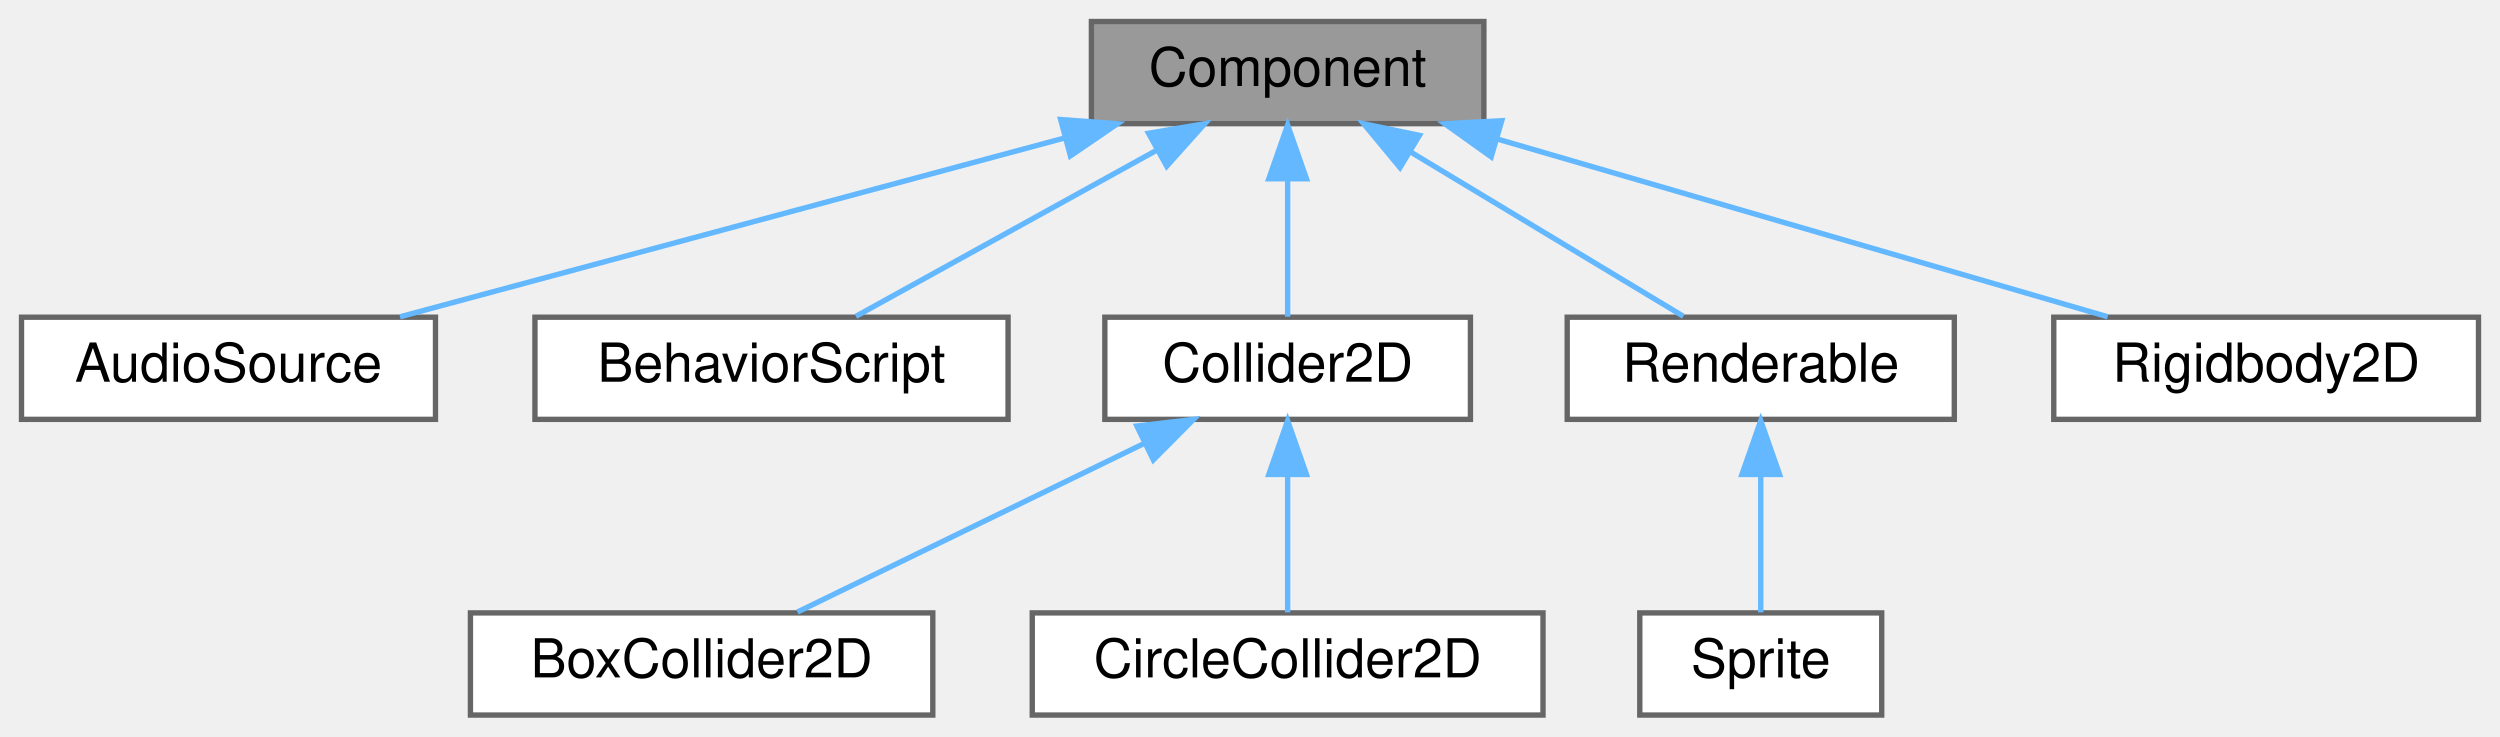
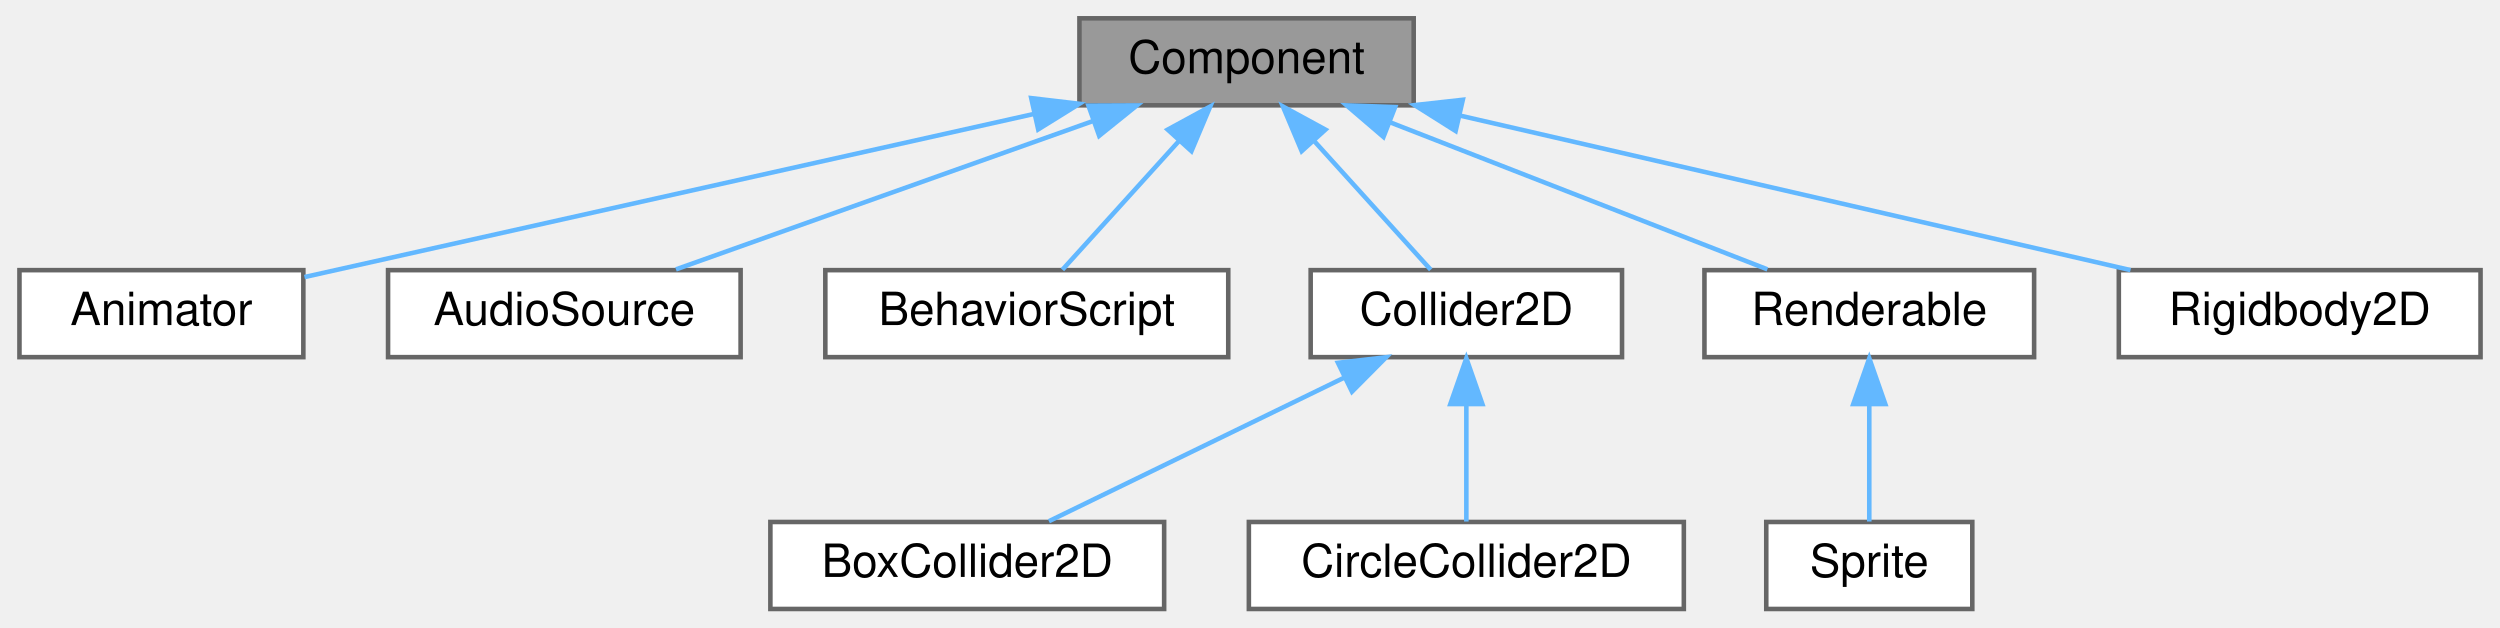
- <svg xmlns="http://www.w3.org/2000/svg" xmlns:xlink="http://www.w3.org/1999/xlink" width="465pt" height="137pt" viewBox="0.00 0.00 465.00 137.00">
+ <svg xmlns="http://www.w3.org/2000/svg" xmlns:xlink="http://www.w3.org/1999/xlink" width="546pt" height="137pt" viewBox="0.00 0.00 545.50 137.00">
  <g id="graph0" class="graph" transform="scale(1 1) rotate(0) translate(4 133)">
    <g id="Node000001" class="node">
      <g id="a_Node000001">
        <a xlink:title=" ">
-           <polygon fill="#999999" stroke="#666666" points="272,-129 199,-129 199,-110 272,-110 272,-129" />
-           <text text-anchor="middle" x="235.5" y="-117" font-family="Helvetica,sans-Serif" font-size="10.00">Component</text>
+           <polygon fill="#999999" stroke="#666666" points="304.5,-129 231.5,-129 231.5,-110 304.5,-110 304.5,-129" />
+           <text text-anchor="middle" x="268" y="-117" font-family="Helvetica,sans-Serif" font-size="10.00">Component</text>
        </a>
      </g>
    </g>
    <g id="Node000002" class="node">
      <g id="a_Node000002">
-         <a xlink:href="class_audio_source.html" target="_top" xlink:title="Component that plays audio using the AudioService.">
-           <polygon fill="white" stroke="#666666" points="77,-74 0,-74 0,-55 77,-55 77,-74" />
-           <text text-anchor="middle" x="38.5" y="-62" font-family="Helvetica,sans-Serif" font-size="10.00">AudioSource</text>
+         <a xlink:href="class_animator.html" target="_top" xlink:title=" ">
+           <polygon fill="white" stroke="#666666" points="62,-74 0,-74 0,-55 62,-55 62,-74" />
+           <text text-anchor="middle" x="31" y="-62" font-family="Helvetica,sans-Serif" font-size="10.00">Animator</text>
        </a>
      </g>
    </g>
    <g id="edge1_Node000001_Node000002" class="edge">
      <g id="a_edge1_Node000001_Node000002">
        <a xlink:title=" ">
-           <path fill="none" stroke="#63b8ff" d="M193.91,-107.31C157.05,-97.39 104,-83.12 70.4,-74.08" />
-           <polygon fill="#63b8ff" stroke="#63b8ff" points="193.28,-110.77 203.85,-109.98 195.1,-104.01 193.28,-110.77" />
+           <path fill="none" stroke="#63b8ff" d="M221.54,-108.11C174.47,-97.58 102.96,-81.59 62.25,-72.49" />
+           <polygon fill="#63b8ff" stroke="#63b8ff" points="220.97,-111.57 231.49,-110.33 222.49,-104.74 220.97,-111.57" />
        </a>
      </g>
    </g>
    <g id="Node000003" class="node">
      <g id="a_Node000003">
-         <a xlink:href="class_behavior_script.html" target="_top" xlink:title="A Component that wraps a Behavior, allowing it to be attached to GameObjects.">
-           <polygon fill="white" stroke="#666666" points="183.5,-74 95.5,-74 95.5,-55 183.5,-55 183.5,-74" />
-           <text text-anchor="middle" x="139.5" y="-62" font-family="Helvetica,sans-Serif" font-size="10.00">BehaviorScript</text>
+         <a xlink:href="class_audio_source.html" target="_top" xlink:title="Component that plays audio using the AudioService.">
+           <polygon fill="white" stroke="#666666" points="157.5,-74 80.5,-74 80.5,-55 157.5,-55 157.5,-74" />
+           <text text-anchor="middle" x="119" y="-62" font-family="Helvetica,sans-Serif" font-size="10.00">AudioSource</text>
        </a>
      </g>
    </g>
    <g id="edge2_Node000001_Node000003" class="edge">
      <g id="a_edge2_Node000001_Node000003">
        <a xlink:title=" ">
-           <path fill="none" stroke="#63b8ff" d="M210.98,-104.97C193.44,-95.28 170.33,-82.52 155.2,-74.17" />
-           <polygon fill="#63b8ff" stroke="#63b8ff" points="209.63,-108.22 220.08,-109.98 213.01,-102.09 209.63,-108.22" />
+           <path fill="none" stroke="#63b8ff" d="M234.41,-106.55C206.74,-96.71 168.16,-82.98 143.38,-74.17" />
+           <polygon fill="#63b8ff" stroke="#63b8ff" points="233.47,-109.93 244.06,-109.98 235.81,-103.34 233.47,-109.93" />
        </a>
      </g>
    </g>
    <g id="Node000004" class="node">
      <g id="a_Node000004">
-         <a xlink:href="class_collider2_d.html" target="_top" xlink:title="A 2D collider base that defines the shape and physical properties of a GameObject for collision detec...">
-           <polygon fill="white" stroke="#666666" points="269.5,-74 201.5,-74 201.5,-55 269.5,-55 269.5,-74" />
-           <text text-anchor="middle" x="235.5" y="-62" font-family="Helvetica,sans-Serif" font-size="10.00">Collider2D</text>
+         <a xlink:href="class_behavior_script.html" target="_top" xlink:title="A Component that wraps a Behavior, allowing it to be attached to GameObjects.">
+           <polygon fill="white" stroke="#666666" points="264,-74 176,-74 176,-55 264,-55 264,-74" />
+           <text text-anchor="middle" x="220" y="-62" font-family="Helvetica,sans-Serif" font-size="10.00">BehaviorScript</text>
        </a>
      </g>
    </g>
    <g id="edge3_Node000001_Node000004" class="edge">
      <g id="a_edge3_Node000001_Node000004">
        <a xlink:title=" ">
-           <path fill="none" stroke="#63b8ff" d="M235.5,-99.66C235.5,-90.93 235.5,-80.99 235.5,-74.09" />
-           <polygon fill="#63b8ff" stroke="#63b8ff" points="232,-99.75 235.5,-109.75 239,-99.75 232,-99.75" />
+           <path fill="none" stroke="#63b8ff" d="M253.27,-102.24C244.86,-92.95 234.65,-81.68 227.78,-74.09" />
+           <polygon fill="#63b8ff" stroke="#63b8ff" points="250.77,-104.69 260.07,-109.75 255.96,-99.99 250.77,-104.69" />
+         </a>
+       </g>
+     </g>
+     <g id="Node000005" class="node">
+       <g id="a_Node000005">
+         <a xlink:href="class_collider2_d.html" target="_top" xlink:title="A 2D collider base that defines the shape and physical properties of a GameObject for collision detec...">
+           <polygon fill="white" stroke="#666666" points="350,-74 282,-74 282,-55 350,-55 350,-74" />
+           <text text-anchor="middle" x="316" y="-62" font-family="Helvetica,sans-Serif" font-size="10.00">Collider2D</text>
+         </a>
+       </g>
+     </g>
+     <g id="edge4_Node000001_Node000005" class="edge">
+       <g id="a_edge4_Node000001_Node000005">
+         <a xlink:title=" ">
+           <path fill="none" stroke="#63b8ff" d="M282.73,-102.24C291.14,-92.95 301.35,-81.68 308.22,-74.09" />
+           <polygon fill="#63b8ff" stroke="#63b8ff" points="280.04,-99.99 275.93,-109.75 285.23,-104.69 280.04,-99.99" />
+         </a>
+       </g>
+     </g>
+     <g id="Node000008" class="node">
+       <g id="a_Node000008">
+         <a xlink:href="class_renderable.html" target="_top" xlink:title="Base class for renderable components in the engine.">
+           <polygon fill="white" stroke="#666666" points="440,-74 368,-74 368,-55 440,-55 440,-74" />
+           <text text-anchor="middle" x="404" y="-62" font-family="Helvetica,sans-Serif" font-size="10.00">Renderable</text>
+         </a>
+       </g>
+     </g>
+     <g id="edge7_Node000001_Node000008" class="edge">
+       <g id="a_edge7_Node000001_Node000008">
+         <a xlink:title=" ">
+           <path fill="none" stroke="#63b8ff" d="M299.33,-106.29C324.54,-96.47 359.33,-82.91 381.75,-74.17" />
+           <polygon fill="#63b8ff" stroke="#63b8ff" points="297.9,-103.09 289.85,-109.98 300.44,-109.61 297.9,-103.09" />
+         </a>
+       </g>
+     </g>
+     <g id="Node000010" class="node">
+       <g id="a_Node000010">
+         <a xlink:href="class_rigidbody2_d.html" target="_top" xlink:title="A 2D rigidbody component that adds physics properties to a GameObject.">
+           <polygon fill="white" stroke="#666666" points="537.5,-74 458.5,-74 458.5,-55 537.5,-55 537.5,-74" />
+           <text text-anchor="middle" x="498" y="-62" font-family="Helvetica,sans-Serif" font-size="10.00">Rigidbody2D</text>
+         </a>
+       </g>
+     </g>
+     <g id="edge9_Node000001_Node000010" class="edge">
+       <g id="a_edge9_Node000001_Node000010">
+         <a xlink:title=" ">
+           <path fill="none" stroke="#63b8ff" d="M314.68,-107.74C357.88,-97.79 421.27,-83.18 461.05,-74.01" />
+           <polygon fill="#63b8ff" stroke="#63b8ff" points="313.66,-104.39 304.7,-110.04 315.23,-111.21 313.66,-104.39" />
+         </a>
+       </g>
+     </g>
+     <g id="Node000006" class="node">
+       <g id="a_Node000006">
+         <a xlink:href="class_box_collider2_d.html" target="_top" xlink:title="A 2D box collider component that defines a rectangular collision shape for a GameObject.">
+           <polygon fill="white" stroke="#666666" points="250,-19 164,-19 164,0 250,0 250,-19" />
+           <text text-anchor="middle" x="207" y="-7" font-family="Helvetica,sans-Serif" font-size="10.00">BoxCollider2D</text>
+         </a>
+       </g>
+     </g>
+     <g id="edge5_Node000005_Node000006" class="edge">
+       <g id="a_edge5_Node000005_Node000006">
+         <a xlink:title=" ">
+           <path fill="none" stroke="#63b8ff" d="M289.27,-50.5C269.21,-40.75 242.32,-27.68 224.83,-19.17" />
+           <polygon fill="#63b8ff" stroke="#63b8ff" points="287.96,-53.76 298.49,-54.98 291.02,-47.46 287.96,-53.76" />
        </a>
      </g>
    </g>
    <g id="Node000007" class="node">
      <g id="a_Node000007">
-         <a xlink:href="class_renderable.html" target="_top" xlink:title="Base class for renderable components in the engine.">
-           <polygon fill="white" stroke="#666666" points="359.5,-74 287.5,-74 287.5,-55 359.5,-55 359.5,-74" />
-           <text text-anchor="middle" x="323.5" y="-62" font-family="Helvetica,sans-Serif" font-size="10.00">Renderable</text>
+         <a xlink:href="class_circle_collider2_d.html" target="_top" xlink:title="A 2D circle collider component that defines a circular collision shape for a GameObject.">
+           <polygon fill="white" stroke="#666666" points="363.5,-19 268.5,-19 268.5,0 363.5,0 363.5,-19" />
+           <text text-anchor="middle" x="316" y="-7" font-family="Helvetica,sans-Serif" font-size="10.00">CircleCollider2D</text>
        </a>
      </g>
    </g>
-     <g id="edge6_Node000001_Node000007" class="edge">
-       <g id="a_edge6_Node000001_Node000007">
+     <g id="edge6_Node000005_Node000007" class="edge">
+       <g id="a_edge6_Node000005_Node000007">
        <a xlink:title=" ">
-           <path fill="none" stroke="#63b8ff" d="M258.42,-104.7C274.45,-95.04 295.37,-82.44 309.1,-74.17" />
-           <polygon fill="#63b8ff" stroke="#63b8ff" points="256.4,-101.83 249.64,-109.98 260.01,-107.82 256.4,-101.83" />
+           <path fill="none" stroke="#63b8ff" d="M316,-44.66C316,-35.93 316,-25.99 316,-19.09" />
+           <polygon fill="#63b8ff" stroke="#63b8ff" points="312.5,-44.75 316,-54.75 319.5,-44.75 312.5,-44.75" />
        </a>
      </g>
    </g>
    <g id="Node000009" class="node">
      <g id="a_Node000009">
-         <a xlink:href="class_rigidbody2_d.html" target="_top" xlink:title="A 2D rigidbody component that adds physics properties to a GameObject.">
-           <polygon fill="white" stroke="#666666" points="457,-74 378,-74 378,-55 457,-55 457,-74" />
-           <text text-anchor="middle" x="417.5" y="-62" font-family="Helvetica,sans-Serif" font-size="10.00">Rigidbody2D</text>
+         <a xlink:href="class_sprite.html" target="_top" xlink:title="Component that represents a 2D sprite to be rendered. The Sprite component holds a reference to a Tex...">
+           <polygon fill="white" stroke="#666666" points="426.5,-19 381.5,-19 381.5,0 426.5,0 426.5,-19" />
+           <text text-anchor="middle" x="404" y="-7" font-family="Helvetica,sans-Serif" font-size="10.00">Sprite</text>
        </a>
      </g>
    </g>
-     <g id="edge8_Node000001_Node000009" class="edge">
-       <g id="a_edge8_Node000001_Node000009">
+     <g id="edge8_Node000008_Node000009" class="edge">
+       <g id="a_edge8_Node000008_Node000009">
        <a xlink:title=" ">
-           <path fill="none" stroke="#63b8ff" d="M274.36,-107.18C308.4,-97.27 357.12,-83.08 388.03,-74.08" />
-           <polygon fill="#63b8ff" stroke="#63b8ff" points="273.36,-103.83 264.74,-109.98 275.32,-110.55 273.36,-103.83" />
-         </a>
-       </g>
-     </g>
-     <g id="Node000005" class="node">
-       <g id="a_Node000005">
-         <a xlink:href="class_box_collider2_d.html" target="_top" xlink:title="A 2D box collider component that defines a rectangular collision shape for a GameObject.">
-           <polygon fill="white" stroke="#666666" points="169.5,-19 83.5,-19 83.5,0 169.5,0 169.5,-19" />
-           <text text-anchor="middle" x="126.5" y="-7" font-family="Helvetica,sans-Serif" font-size="10.00">BoxCollider2D</text>
-         </a>
-       </g>
-     </g>
-     <g id="edge4_Node000004_Node000005" class="edge">
-       <g id="a_edge4_Node000004_Node000005">
-         <a xlink:title=" ">
-           <path fill="none" stroke="#63b8ff" d="M208.77,-50.5C188.71,-40.75 161.82,-27.68 144.33,-19.17" />
-           <polygon fill="#63b8ff" stroke="#63b8ff" points="207.46,-53.76 217.99,-54.98 210.52,-47.46 207.46,-53.76" />
-         </a>
-       </g>
-     </g>
-     <g id="Node000006" class="node">
-       <g id="a_Node000006">
-         <a xlink:href="class_circle_collider2_d.html" target="_top" xlink:title="A 2D circle collider component that defines a circular collision shape for a GameObject.">
-           <polygon fill="white" stroke="#666666" points="283,-19 188,-19 188,0 283,0 283,-19" />
-           <text text-anchor="middle" x="235.5" y="-7" font-family="Helvetica,sans-Serif" font-size="10.00">CircleCollider2D</text>
-         </a>
-       </g>
-     </g>
-     <g id="edge5_Node000004_Node000006" class="edge">
-       <g id="a_edge5_Node000004_Node000006">
-         <a xlink:title=" ">
-           <path fill="none" stroke="#63b8ff" d="M235.5,-44.66C235.5,-35.93 235.5,-25.99 235.5,-19.09" />
-           <polygon fill="#63b8ff" stroke="#63b8ff" points="232,-44.75 235.5,-54.75 239,-44.75 232,-44.75" />
-         </a>
-       </g>
-     </g>
-     <g id="Node000008" class="node">
-       <g id="a_Node000008">
-         <a xlink:href="class_sprite.html" target="_top" xlink:title="Component that represents a 2D sprite to be rendered. The Sprite component holds a reference to a Tex...">
-           <polygon fill="white" stroke="#666666" points="346,-19 301,-19 301,0 346,0 346,-19" />
-           <text text-anchor="middle" x="323.5" y="-7" font-family="Helvetica,sans-Serif" font-size="10.00">Sprite</text>
-         </a>
-       </g>
-     </g>
-     <g id="edge7_Node000007_Node000008" class="edge">
-       <g id="a_edge7_Node000007_Node000008">
-         <a xlink:title=" ">
-           <path fill="none" stroke="#63b8ff" d="M323.5,-44.66C323.5,-35.93 323.5,-25.99 323.5,-19.09" />
-           <polygon fill="#63b8ff" stroke="#63b8ff" points="320,-44.75 323.5,-54.75 327,-44.75 320,-44.75" />
+           <path fill="none" stroke="#63b8ff" d="M404,-44.66C404,-35.93 404,-25.99 404,-19.09" />
+           <polygon fill="#63b8ff" stroke="#63b8ff" points="400.5,-44.75 404,-54.75 407.5,-44.75 400.5,-44.75" />
        </a>
      </g>
    </g>
  </g>
</svg>
